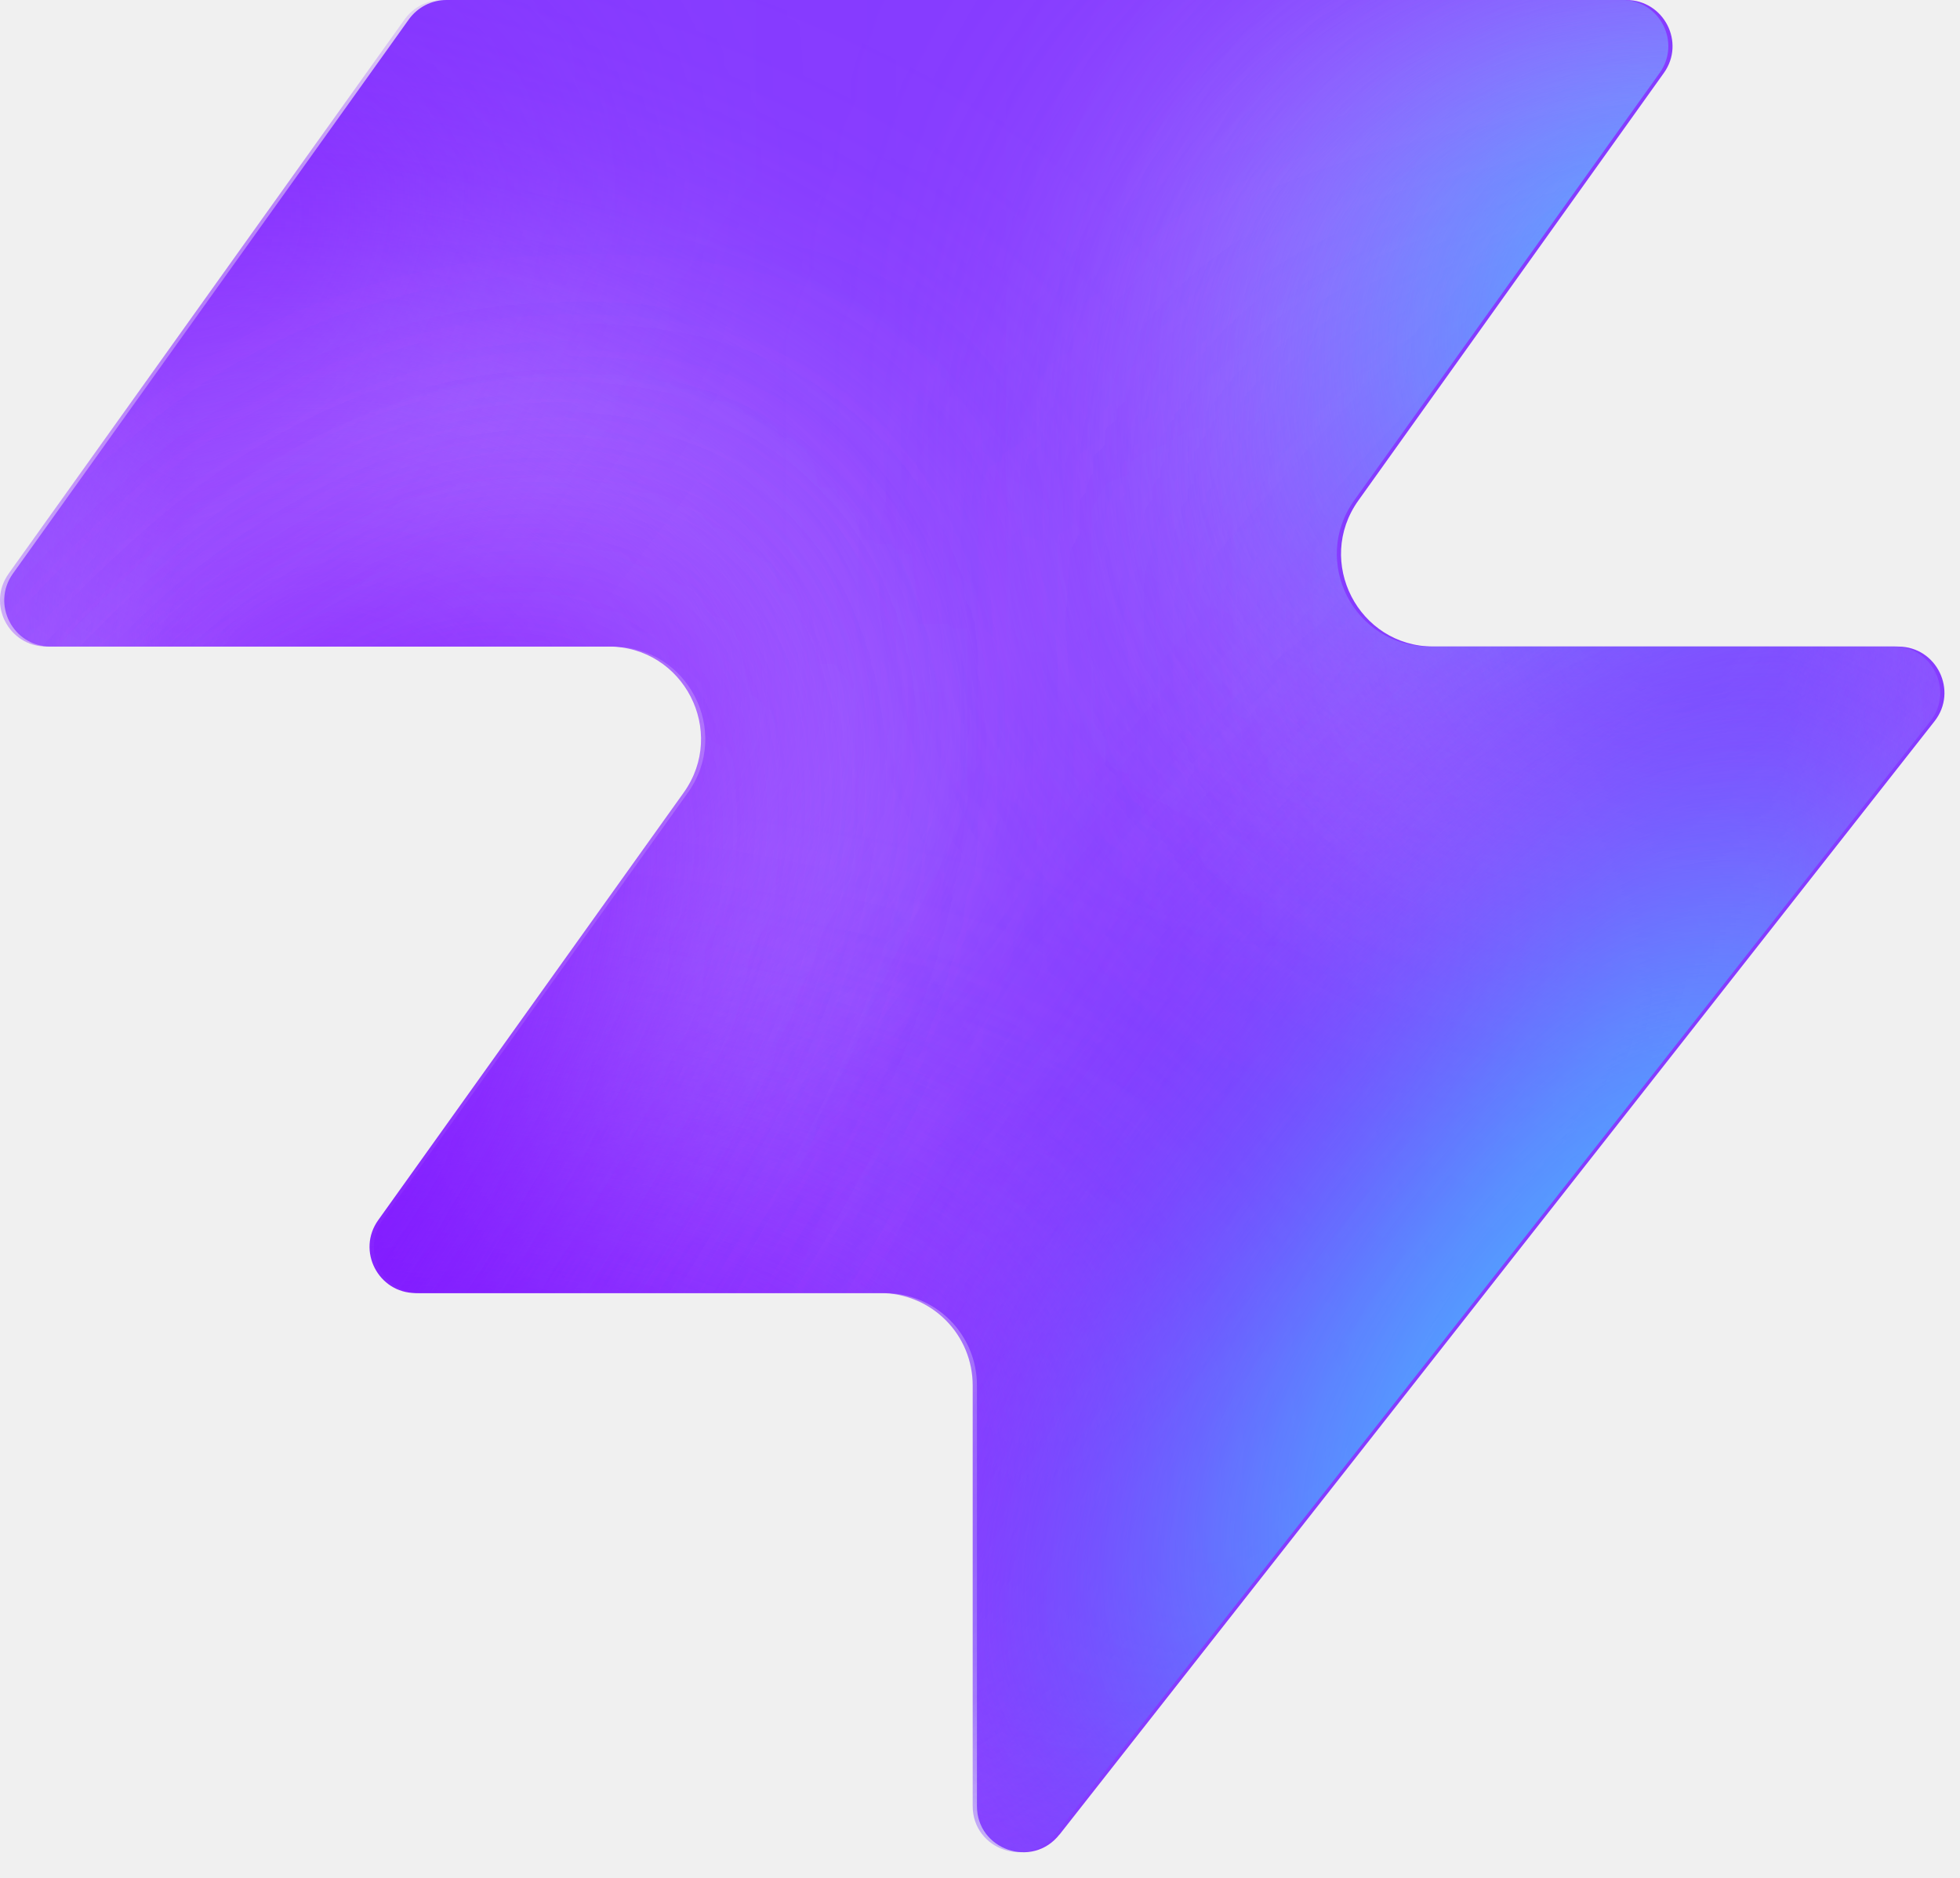
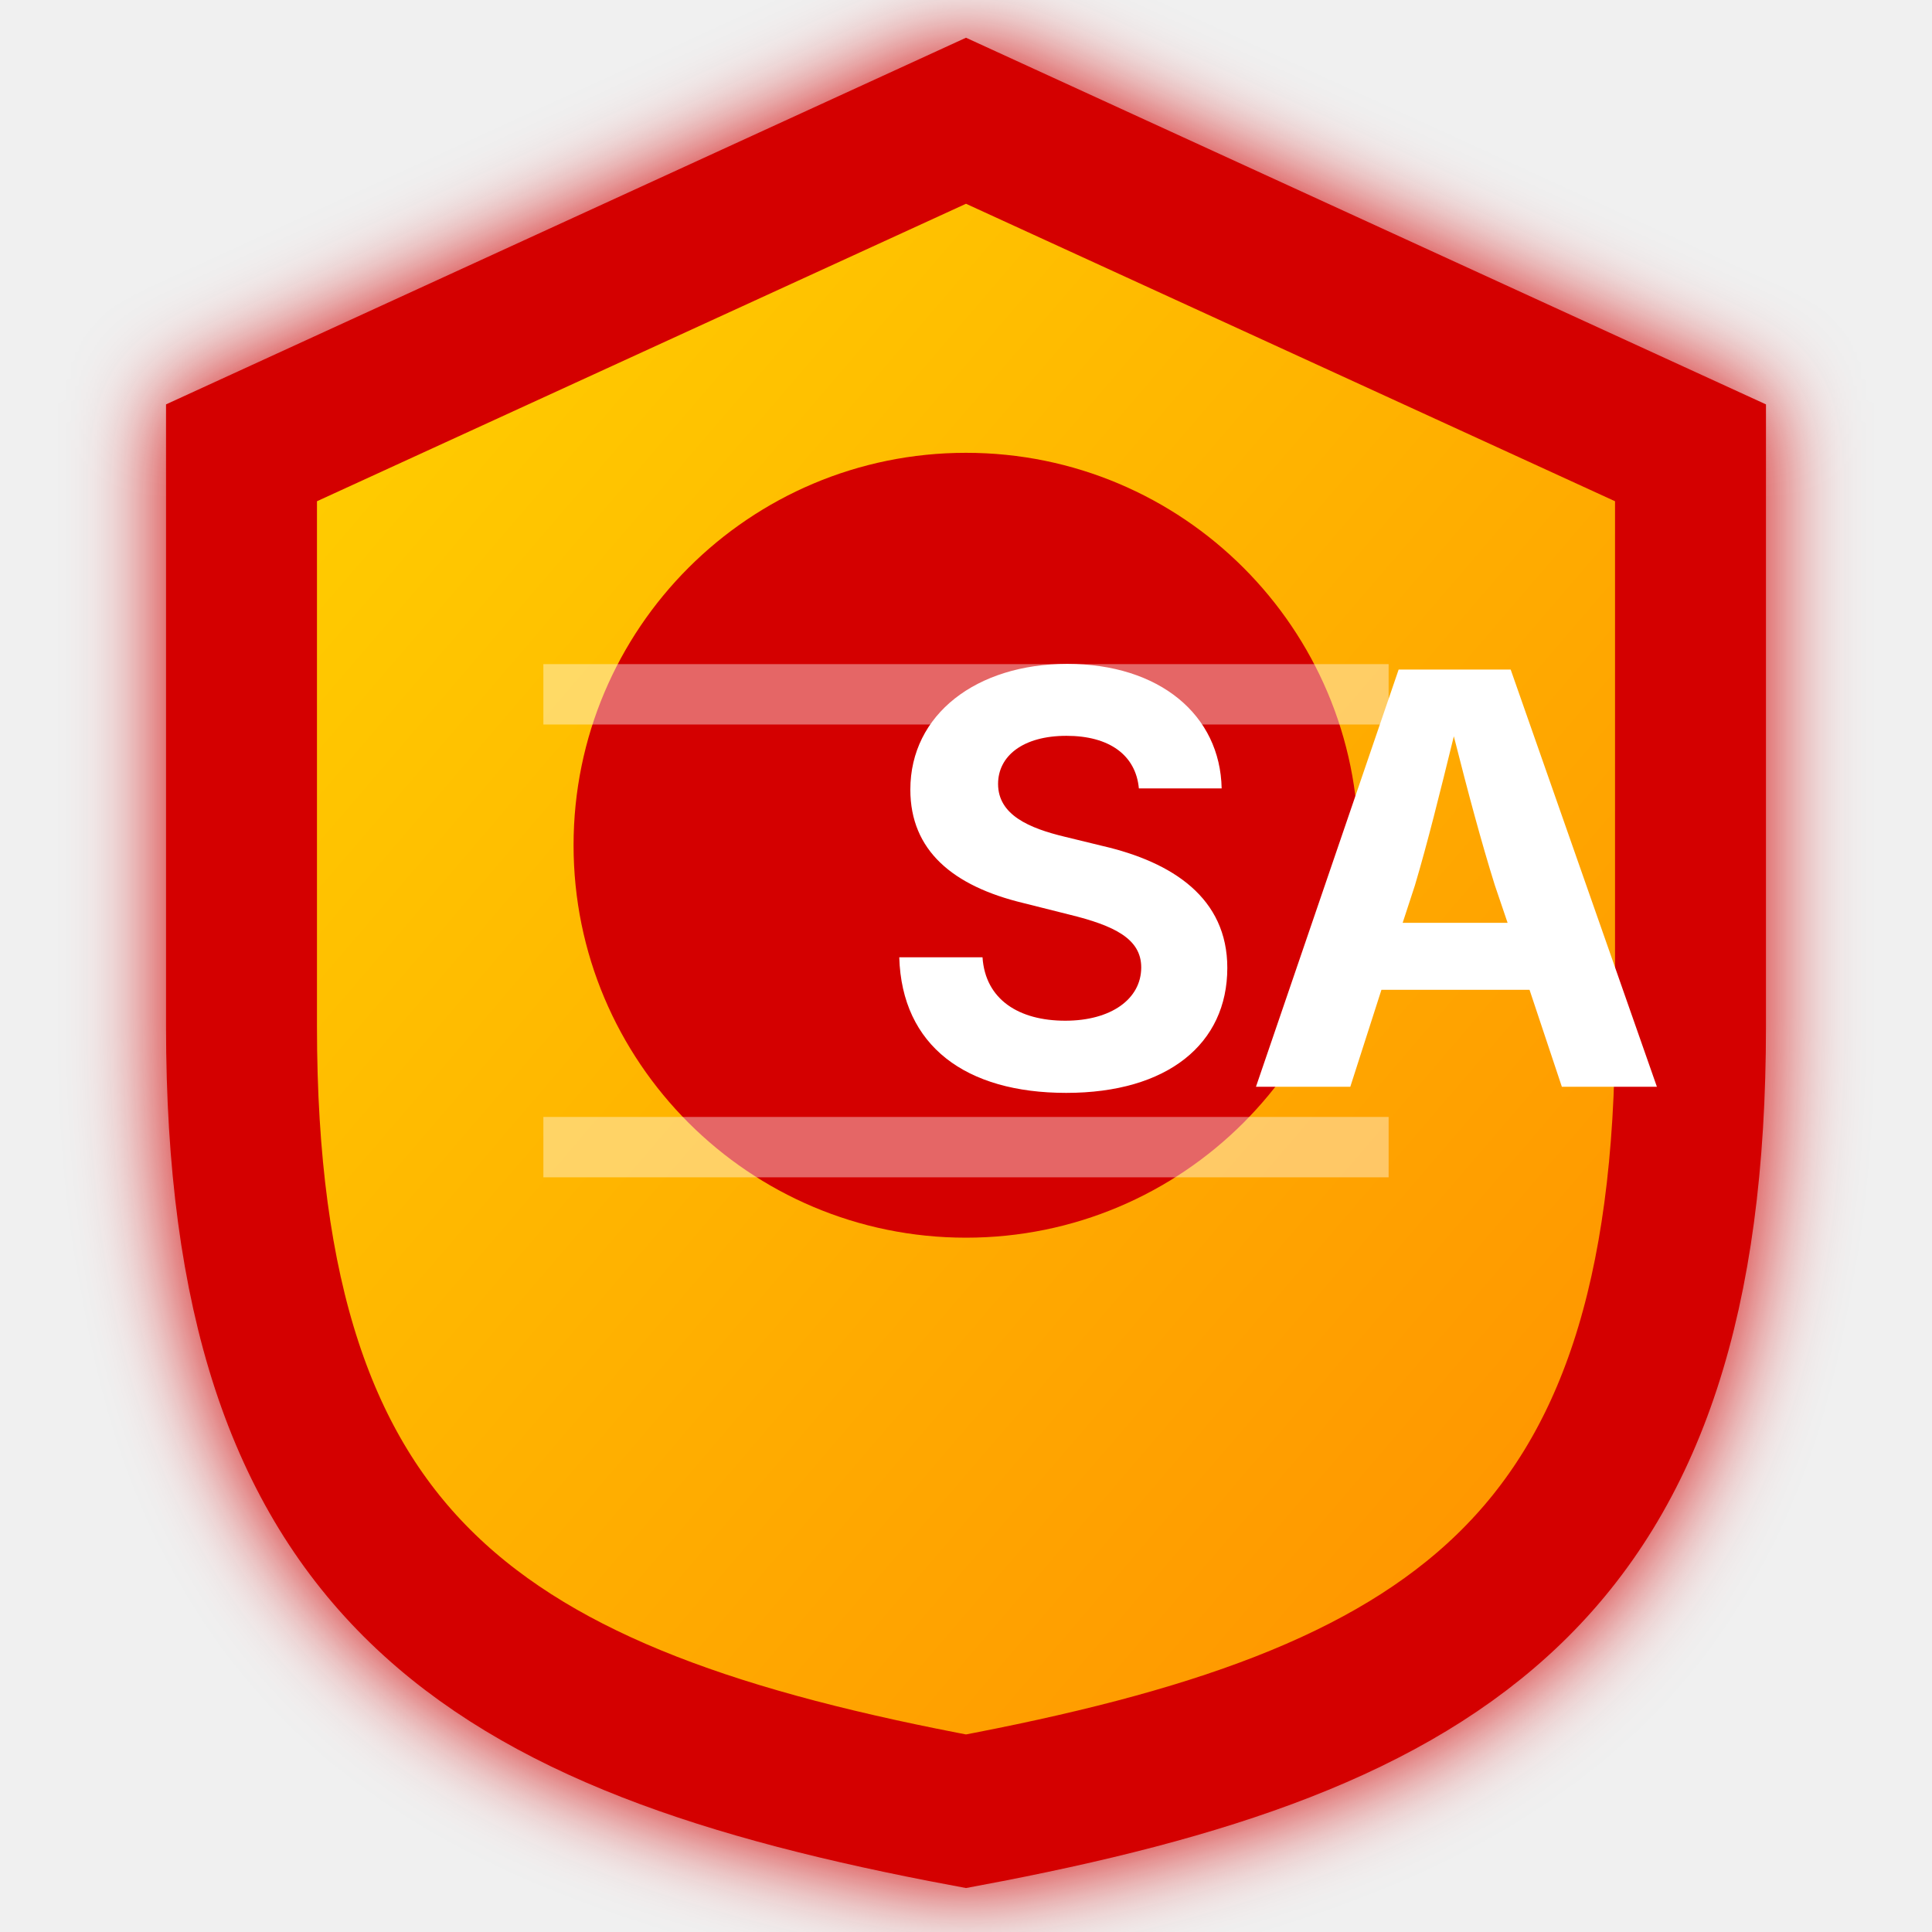
- <svg xmlns="http://www.w3.org/2000/svg" width="48" height="46" fill="none" viewBox="0 0 48 46">
-   <path fill="#863bff" d="M25.946 44.938c-.664.845-2.021.375-2.021-.698V33.937a2.26 2.26 0 0 0-2.262-2.262H10.287c-.92 0-1.456-1.04-.92-1.788l7.48-10.471c1.07-1.497 0-3.578-1.842-3.578H1.237c-.92 0-1.456-1.04-.92-1.788L10.013.474c.214-.297.556-.474.92-.474h28.894c.92 0 1.456 1.04.92 1.788l-7.48 10.471c-1.07 1.498 0 3.579 1.842 3.579h11.377c.943 0 1.473 1.088.89 1.83L25.947 44.94z" style="fill:#863bff;fill:color(display-p3 .525 .23 1);fill-opacity:1" />
-   <mask id="a" width="48" height="46" x="0" y="0" maskUnits="userSpaceOnUse" style="mask-type:alpha">
-     <path fill="#000" d="M25.842 44.938c-.664.844-2.021.375-2.021-.698V33.937a2.26 2.26 0 0 0-2.262-2.262H10.183c-.92 0-1.456-1.04-.92-1.788l7.48-10.471c1.07-1.498 0-3.579-1.842-3.579H1.133c-.92 0-1.456-1.04-.92-1.787L9.91.473c.214-.297.556-.474.92-.474h28.894c.92 0 1.456 1.04.92 1.788l-7.48 10.471c-1.07 1.498 0 3.578 1.842 3.578h11.377c.943 0 1.473 1.088.89 1.832L25.843 44.94z" style="fill:#000;fill-opacity:1" />
-   </mask>
-   <g mask="url(#a)">
-     <g filter="url(#b)">
-       <ellipse cx="5.508" cy="14.704" fill="#ede6ff" rx="5.508" ry="14.704" style="fill:#ede6ff;fill:color(display-p3 .927 .903 1);fill-opacity:1" transform="matrix(.00324 1 1 -.00324 -4.47 31.516)" />
-     </g>
-     <g filter="url(#c)">
-       <ellipse cx="10.399" cy="29.851" fill="#ede6ff" rx="10.399" ry="29.851" style="fill:#ede6ff;fill:color(display-p3 .927 .903 1);fill-opacity:1" transform="matrix(.00324 1 1 -.00324 -39.328 7.883)" />
-     </g>
-     <g filter="url(#d)">
-       <ellipse cx="5.508" cy="30.487" fill="#7e14ff" rx="5.508" ry="30.487" style="fill:#7e14ff;fill:color(display-p3 .492 .077 1);fill-opacity:1" transform="rotate(89.814 -25.913 -14.639)scale(1 -1)" />
-     </g>
-     <g filter="url(#e)">
-       <ellipse cx="5.508" cy="30.599" fill="#7e14ff" rx="5.508" ry="30.599" style="fill:#7e14ff;fill:color(display-p3 .492 .077 1);fill-opacity:1" transform="rotate(89.814 -32.644 -3.334)scale(1 -1)" />
-     </g>
-     <g filter="url(#f)">
-       <ellipse cx="5.508" cy="30.599" fill="#7e14ff" rx="5.508" ry="30.599" style="fill:#7e14ff;fill:color(display-p3 .492 .077 1);fill-opacity:1" transform="matrix(.00324 1 1 -.00324 -34.34 30.47)" />
-     </g>
-     <g filter="url(#g)">
-       <ellipse cx="14.072" cy="22.078" fill="#ede6ff" rx="14.072" ry="22.078" style="fill:#ede6ff;fill:color(display-p3 .927 .903 1);fill-opacity:1" transform="rotate(93.35 24.506 48.493)scale(-1 1)" />
-     </g>
-     <g filter="url(#h)">
-       <ellipse cx="3.47" cy="21.501" fill="#7e14ff" rx="3.47" ry="21.501" style="fill:#7e14ff;fill:color(display-p3 .492 .077 1);fill-opacity:1" transform="rotate(89.009 28.708 47.59)scale(-1 1)" />
-     </g>
-     <g filter="url(#i)">
-       <ellipse cx="3.47" cy="21.501" fill="#7e14ff" rx="3.47" ry="21.501" style="fill:#7e14ff;fill:color(display-p3 .492 .077 1);fill-opacity:1" transform="rotate(89.009 28.708 47.59)scale(-1 1)" />
-     </g>
-     <g filter="url(#j)">
-       <ellipse cx=".387" cy="8.972" fill="#7e14ff" rx="4.407" ry="29.108" style="fill:#7e14ff;fill:color(display-p3 .492 .077 1);fill-opacity:1" transform="rotate(39.51 .387 8.972)" />
-     </g>
-     <g filter="url(#k)">
-       <ellipse cx="47.523" cy="-6.092" fill="#7e14ff" rx="4.407" ry="29.108" style="fill:#7e14ff;fill:color(display-p3 .492 .077 1);fill-opacity:1" transform="rotate(37.892 47.523 -6.092)" />
-     </g>
-     <g filter="url(#l)">
-       <ellipse cx="41.412" cy="6.333" fill="#47bfff" rx="5.971" ry="9.665" style="fill:#47bfff;fill:color(display-p3 .28 .748 1);fill-opacity:1" transform="rotate(37.892 41.412 6.333)" />
-     </g>
-     <g filter="url(#m)">
-       <ellipse cx="-1.879" cy="38.332" fill="#7e14ff" rx="4.407" ry="29.108" style="fill:#7e14ff;fill:color(display-p3 .492 .077 1);fill-opacity:1" transform="rotate(37.892 -1.88 38.332)" />
-     </g>
-     <g filter="url(#n)">
-       <ellipse cx="-1.879" cy="38.332" fill="#7e14ff" rx="4.407" ry="29.108" style="fill:#7e14ff;fill:color(display-p3 .492 .077 1);fill-opacity:1" transform="rotate(37.892 -1.88 38.332)" />
-     </g>
-     <g filter="url(#o)">
-       <ellipse cx="35.651" cy="29.907" fill="#7e14ff" rx="4.407" ry="29.108" style="fill:#7e14ff;fill:color(display-p3 .492 .077 1);fill-opacity:1" transform="rotate(37.892 35.651 29.907)" />
-     </g>
-     <g filter="url(#p)">
-       <ellipse cx="38.418" cy="32.4" fill="#47bfff" rx="5.971" ry="15.297" style="fill:#47bfff;fill:color(display-p3 .28 .748 1);fill-opacity:1" transform="rotate(37.892 38.418 32.4)" />
-     </g>
-   </g>
+ <svg xmlns="http://www.w3.org/2000/svg" viewBox="0 0 128 128">
  <defs>
-     <filter id="b" width="60.045" height="41.654" x="-19.77" y="16.149" color-interpolation-filters="sRGB" filterUnits="userSpaceOnUse">
-       <feFlood flood-opacity="0" result="BackgroundImageFix" />
-       <feBlend in="SourceGraphic" in2="BackgroundImageFix" result="shape" />
-       <feGaussianBlur result="effect1_foregroundBlur_2002_17158" stdDeviation="7.659" />
-     </filter>
-     <filter id="c" width="90.34" height="51.437" x="-54.613" y="-7.533" color-interpolation-filters="sRGB" filterUnits="userSpaceOnUse">
-       <feFlood flood-opacity="0" result="BackgroundImageFix" />
-       <feBlend in="SourceGraphic" in2="BackgroundImageFix" result="shape" />
-       <feGaussianBlur result="effect1_foregroundBlur_2002_17158" stdDeviation="7.659" />
-     </filter>
-     <filter id="d" width="79.355" height="29.4" x="-49.64" y="2.03" color-interpolation-filters="sRGB" filterUnits="userSpaceOnUse">
-       <feFlood flood-opacity="0" result="BackgroundImageFix" />
-       <feBlend in="SourceGraphic" in2="BackgroundImageFix" result="shape" />
-       <feGaussianBlur result="effect1_foregroundBlur_2002_17158" stdDeviation="4.596" />
-     </filter>
-     <filter id="e" width="79.579" height="29.4" x="-45.045" y="20.029" color-interpolation-filters="sRGB" filterUnits="userSpaceOnUse">
-       <feFlood flood-opacity="0" result="BackgroundImageFix" />
-       <feBlend in="SourceGraphic" in2="BackgroundImageFix" result="shape" />
-       <feGaussianBlur result="effect1_foregroundBlur_2002_17158" stdDeviation="4.596" />
-     </filter>
-     <filter id="f" width="79.579" height="29.4" x="-43.513" y="21.178" color-interpolation-filters="sRGB" filterUnits="userSpaceOnUse">
-       <feFlood flood-opacity="0" result="BackgroundImageFix" />
-       <feBlend in="SourceGraphic" in2="BackgroundImageFix" result="shape" />
-       <feGaussianBlur result="effect1_foregroundBlur_2002_17158" stdDeviation="4.596" />
-     </filter>
-     <filter id="g" width="74.749" height="58.852" x="15.756" y="-17.901" color-interpolation-filters="sRGB" filterUnits="userSpaceOnUse">
-       <feFlood flood-opacity="0" result="BackgroundImageFix" />
-       <feBlend in="SourceGraphic" in2="BackgroundImageFix" result="shape" />
-       <feGaussianBlur result="effect1_foregroundBlur_2002_17158" stdDeviation="7.659" />
-     </filter>
-     <filter id="h" width="61.377" height="25.362" x="23.548" y="2.284" color-interpolation-filters="sRGB" filterUnits="userSpaceOnUse">
-       <feFlood flood-opacity="0" result="BackgroundImageFix" />
-       <feBlend in="SourceGraphic" in2="BackgroundImageFix" result="shape" />
-       <feGaussianBlur result="effect1_foregroundBlur_2002_17158" stdDeviation="4.596" />
-     </filter>
-     <filter id="i" width="61.377" height="25.362" x="23.548" y="2.284" color-interpolation-filters="sRGB" filterUnits="userSpaceOnUse">
-       <feFlood flood-opacity="0" result="BackgroundImageFix" />
-       <feBlend in="SourceGraphic" in2="BackgroundImageFix" result="shape" />
-       <feGaussianBlur result="effect1_foregroundBlur_2002_17158" stdDeviation="4.596" />
-     </filter>
-     <filter id="j" width="56.045" height="63.649" x="-27.636" y="-22.853" color-interpolation-filters="sRGB" filterUnits="userSpaceOnUse">
-       <feFlood flood-opacity="0" result="BackgroundImageFix" />
-       <feBlend in="SourceGraphic" in2="BackgroundImageFix" result="shape" />
-       <feGaussianBlur result="effect1_foregroundBlur_2002_17158" stdDeviation="4.596" />
-     </filter>
-     <filter id="k" width="54.814" height="64.646" x="20.116" y="-38.415" color-interpolation-filters="sRGB" filterUnits="userSpaceOnUse">
-       <feFlood flood-opacity="0" result="BackgroundImageFix" />
-       <feBlend in="SourceGraphic" in2="BackgroundImageFix" result="shape" />
-       <feGaussianBlur result="effect1_foregroundBlur_2002_17158" stdDeviation="4.596" />
-     </filter>
-     <filter id="l" width="33.541" height="35.313" x="24.641" y="-11.323" color-interpolation-filters="sRGB" filterUnits="userSpaceOnUse">
-       <feFlood flood-opacity="0" result="BackgroundImageFix" />
-       <feBlend in="SourceGraphic" in2="BackgroundImageFix" result="shape" />
-       <feGaussianBlur result="effect1_foregroundBlur_2002_17158" stdDeviation="4.596" />
-     </filter>
-     <filter id="m" width="54.814" height="64.646" x="-29.286" y="6.009" color-interpolation-filters="sRGB" filterUnits="userSpaceOnUse">
-       <feFlood flood-opacity="0" result="BackgroundImageFix" />
-       <feBlend in="SourceGraphic" in2="BackgroundImageFix" result="shape" />
-       <feGaussianBlur result="effect1_foregroundBlur_2002_17158" stdDeviation="4.596" />
-     </filter>
-     <filter id="n" width="54.814" height="64.646" x="-29.286" y="6.009" color-interpolation-filters="sRGB" filterUnits="userSpaceOnUse">
-       <feFlood flood-opacity="0" result="BackgroundImageFix" />
-       <feBlend in="SourceGraphic" in2="BackgroundImageFix" result="shape" />
-       <feGaussianBlur result="effect1_foregroundBlur_2002_17158" stdDeviation="4.596" />
-     </filter>
-     <filter id="o" width="54.814" height="64.646" x="8.244" y="-2.416" color-interpolation-filters="sRGB" filterUnits="userSpaceOnUse">
-       <feFlood flood-opacity="0" result="BackgroundImageFix" />
-       <feBlend in="SourceGraphic" in2="BackgroundImageFix" result="shape" />
-       <feGaussianBlur result="effect1_foregroundBlur_2002_17158" stdDeviation="4.596" />
-     </filter>
-     <filter id="p" width="39.409" height="43.623" x="18.713" y="10.588" color-interpolation-filters="sRGB" filterUnits="userSpaceOnUse">
-       <feFlood flood-opacity="0" result="BackgroundImageFix" />
-       <feBlend in="SourceGraphic" in2="BackgroundImageFix" result="shape" />
-       <feGaussianBlur result="effect1_foregroundBlur_2002_17158" stdDeviation="4.596" />
+     <linearGradient id="grad" x1="0" y1="0" x2="1" y2="1">
+       <stop offset="0%" stop-color="#FFD500" />
+       <stop offset="100%" stop-color="#FF8C00" />
+     </linearGradient>
+     <filter id="glow" x="-50%" y="-50%" width="200%" height="200%">
+       <feGaussianBlur stdDeviation="3" result="coloredBlur" />
+       <feMerge>
+         <feMergeNode in="coloredBlur" />
+         <feMergeNode in="SourceGraphic" />
+       </feMerge>
    </filter>
  </defs>
+   <path d="M64 8L16 30v38c0 36 16 46 48 52 32-6 48-16 48-52V30L64 8z" fill="url(#grad)" stroke="#D40000" stroke-width="10" filter="url(#glow)" />
+   <circle cx="64" cy="56" r="26" fill="#D40000" />
+   <text x="58" y="72" font-family="Inter, Arial, sans-serif" font-weight="700" font-size="38" fill="#FFF">SA</text>
+   <path d="M36 46 L92 46 M36 76 L92 76" stroke="#FFF" stroke-width="4" opacity="0.4" />
</svg>
